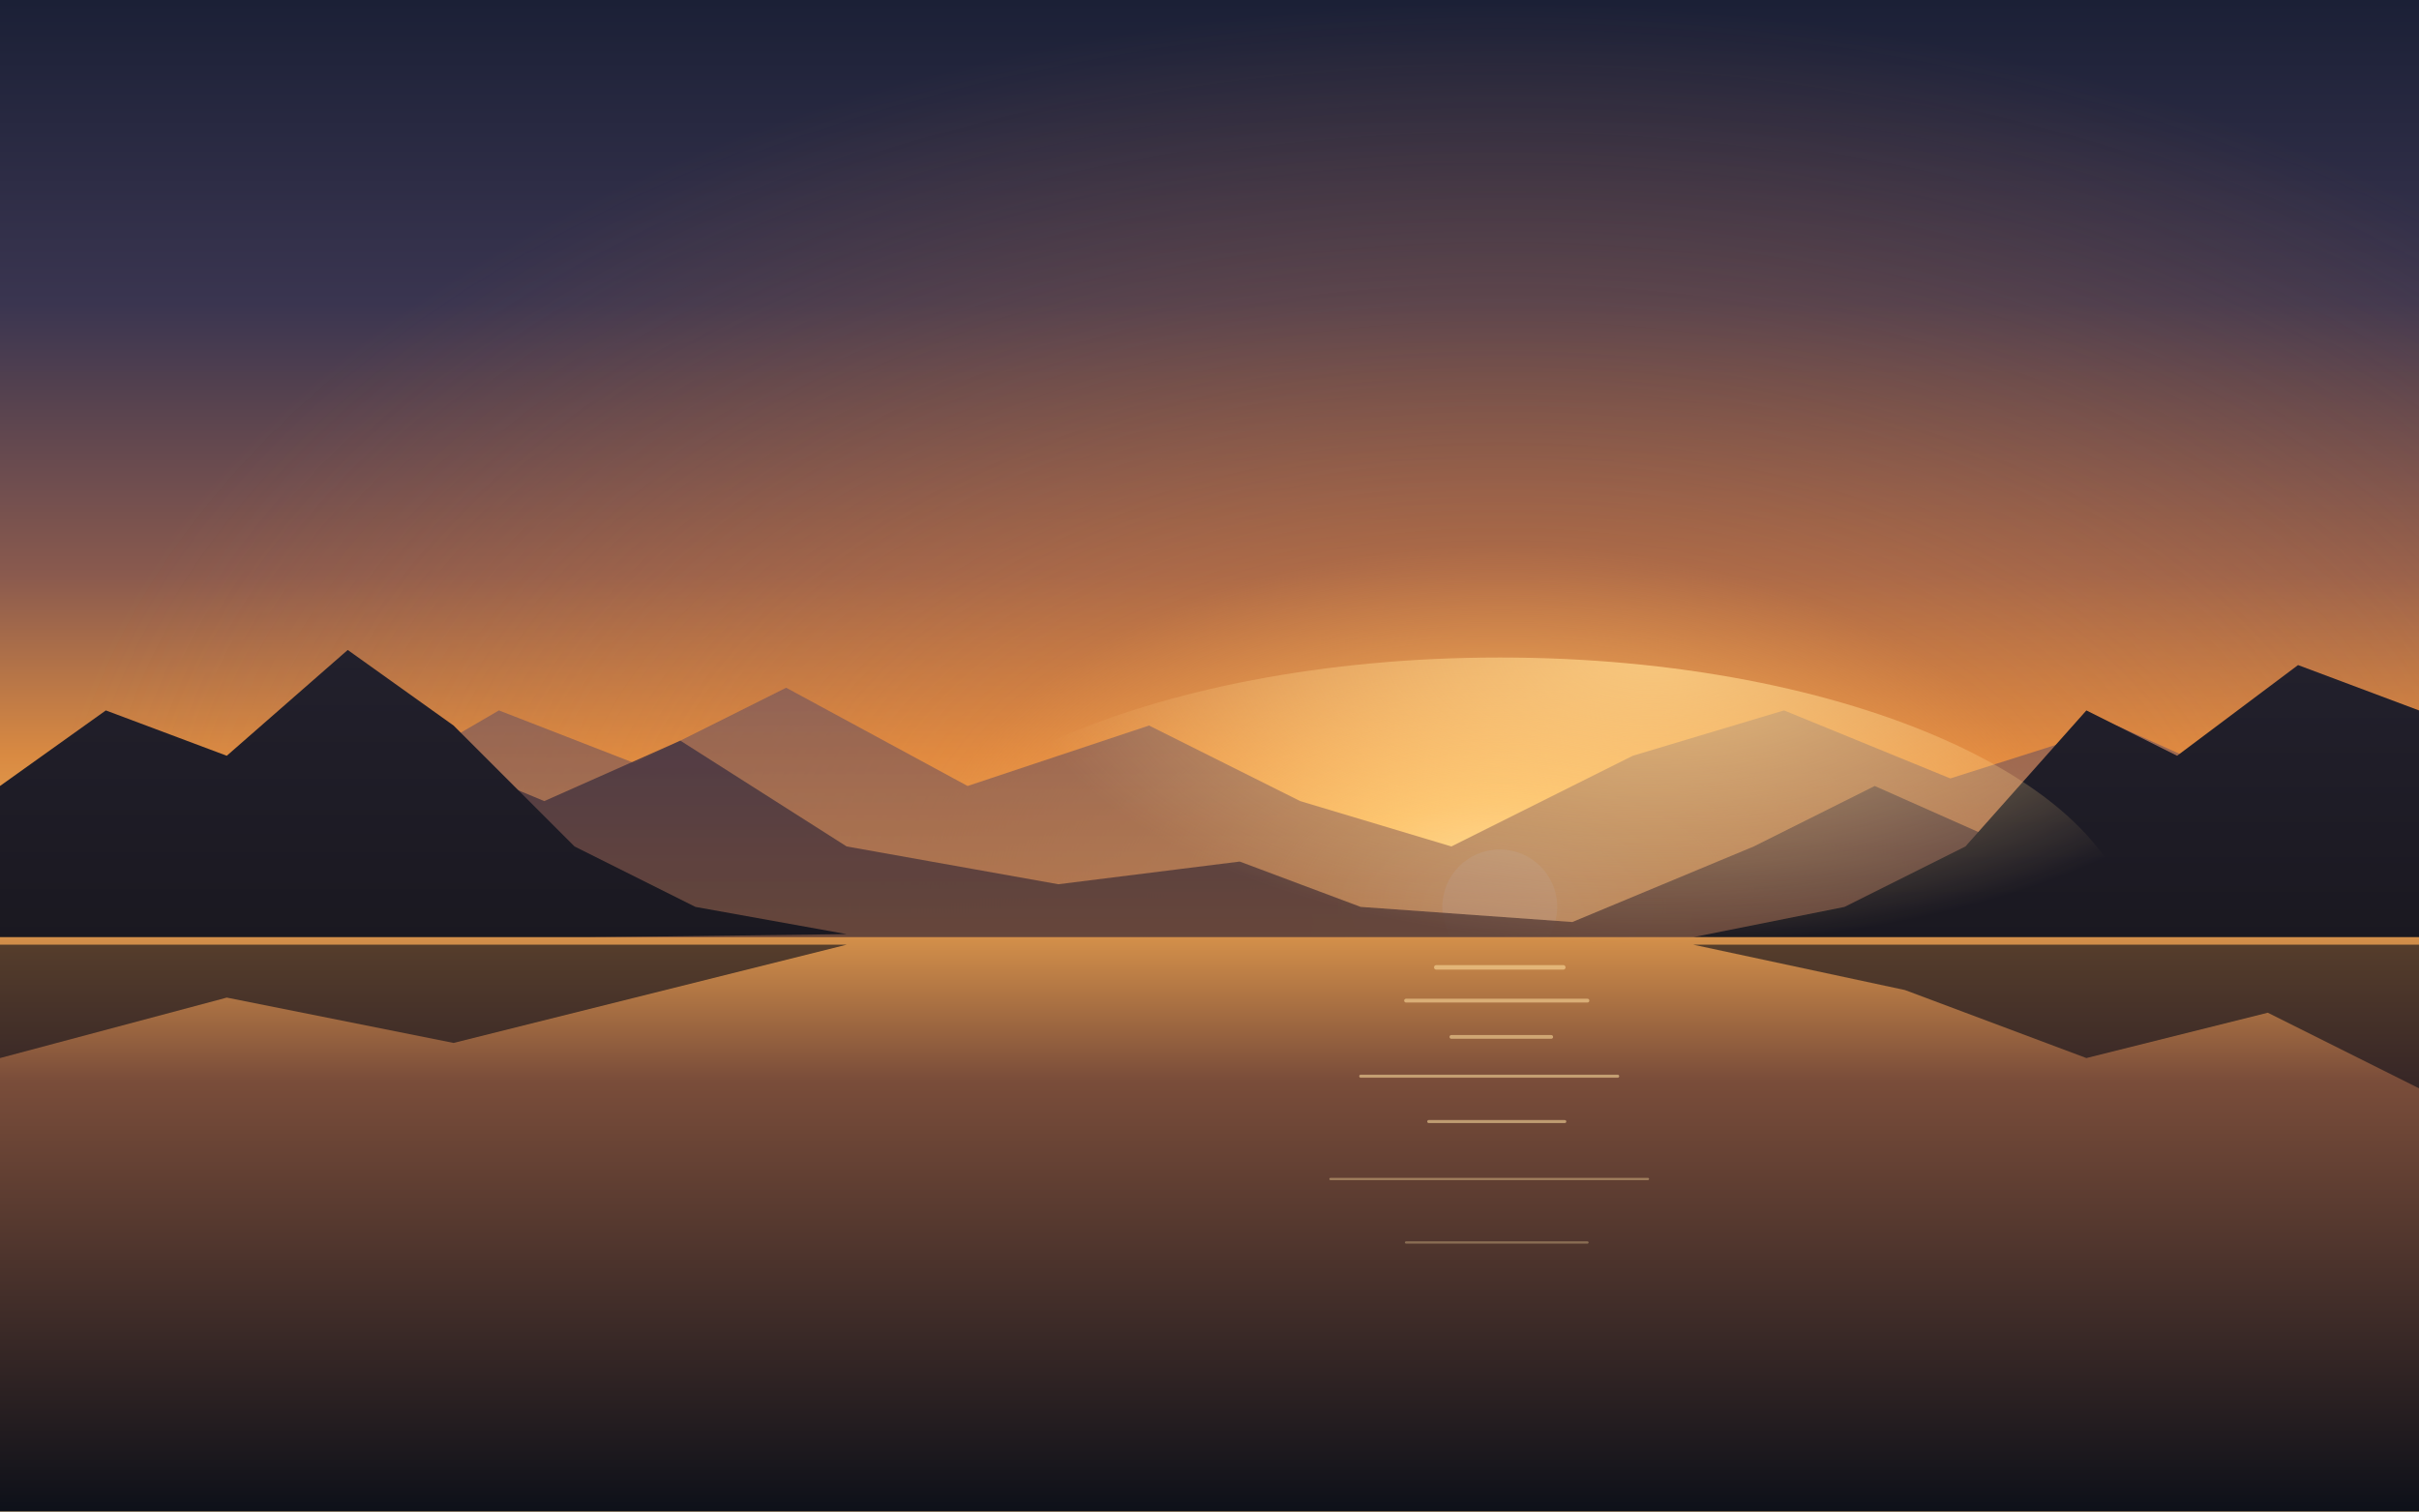
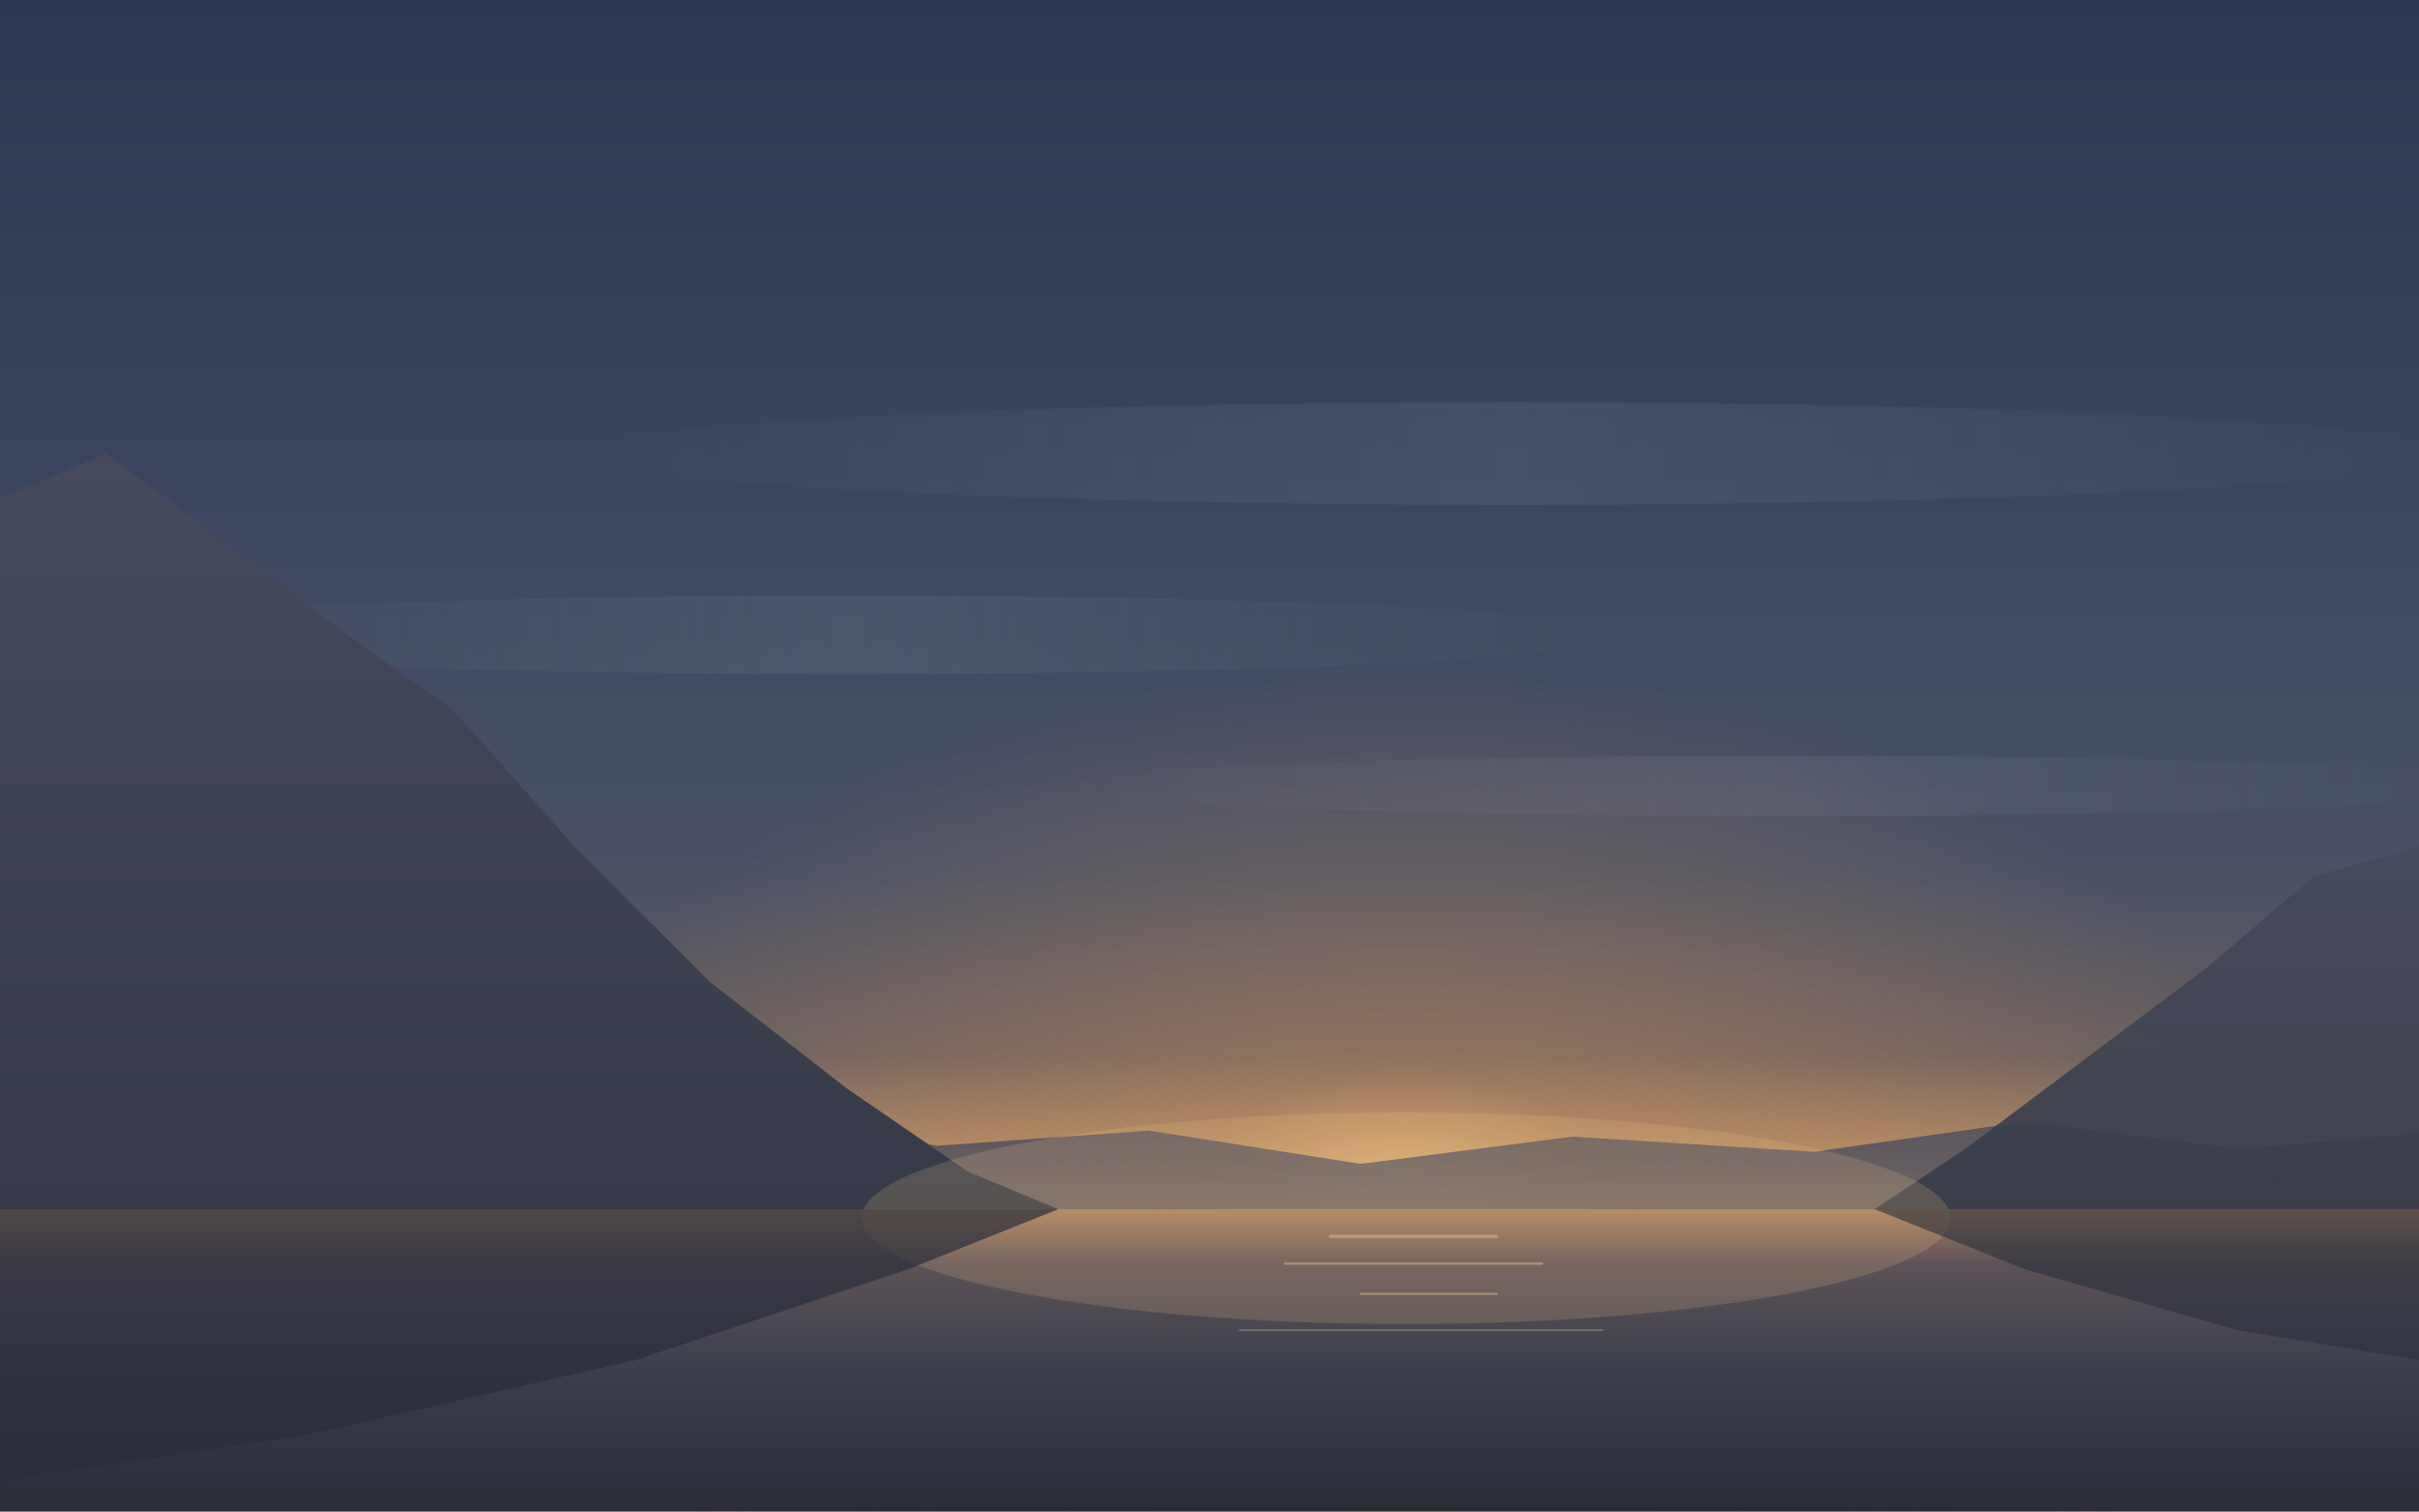
<svg xmlns="http://www.w3.org/2000/svg" viewBox="0 0 1600 1000" preserveAspectRatio="xMidYMid slice">
  <defs>
    <linearGradient id="sky" x1="0" y1="0" x2="0" y2="1">
-       <stop offset="0" stop-color="#1b2036" />
-       <stop offset="0.2" stop-color="#3a3550" />
-       <stop offset="0.38" stop-color="#8a5a4e" />
-       <stop offset="0.5" stop-color="#d98a42" />
-       <stop offset="0.62" stop-color="#f6bd62" />
+       <stop offset="0" stop-color="#2c3650" />
+       <stop offset="0.35" stop-color="#3c475f" />
+       <stop offset="0.58" stop-color="#4a5163" />
+       <stop offset="0.7" stop-color="#6a5f60" />
+       <stop offset="0.77" stop-color="#b48a63" />
+       <stop offset="0.8" stop-color="#d9a86e" />
    </linearGradient>
-     <radialGradient id="sun" cx="0.62" cy="0.6" r="0.6">
-       <stop offset="0" stop-color="#ffe6a8" stop-opacity="1" />
-       <stop offset="0.12" stop-color="#ffc56b" stop-opacity="0.9" />
-       <stop offset="0.4" stop-color="#f08a3c" stop-opacity="0.35" />
-       <stop offset="1" stop-color="#f08a3c" stop-opacity="0" />
+     <radialGradient id="glow" cx="0.58" cy="0.8" r="0.36">
+       <stop offset="0" stop-color="#f3c88a" stop-opacity="0.75" />
+       <stop offset="0.25" stop-color="#d99a5e" stop-opacity="0.35" />
+       <stop offset="1" stop-color="#d99a5e" stop-opacity="0" />
    </radialGradient>
    <linearGradient id="lake" x1="0" y1="0" x2="0" y2="1">
-       <stop offset="0" stop-color="#d4904a" />
-       <stop offset="0.25" stop-color="#7a4d3a" />
-       <stop offset="1" stop-color="#0d1019" />
+       <stop offset="0" stop-color="#a98060" />
+       <stop offset="0.18" stop-color="#5d5258" />
+       <stop offset="0.55" stop-color="#3a3e4a" />
+       <stop offset="1" stop-color="#2a2d36" />
    </linearGradient>
-     <radialGradient id="glint" cx="0.62" cy="0" r="0.5">
-       <stop offset="0" stop-color="#ffd58a" stop-opacity="0.8" />
-       <stop offset="1" stop-color="#ffd58a" stop-opacity="0" />
-     </radialGradient>
-     <linearGradient id="m1" x1="0" y1="0" x2="0" y2="1">
-       <stop offset="0" stop-color="#7e5a5a" />
-       <stop offset="1" stop-color="#a26a4c" />
+     <linearGradient id="far" x1="0" y1="0" x2="0" y2="1">
+       <stop offset="0" stop-color="#4a4e5e" />
+       <stop offset="1" stop-color="#5e5a62" />
    </linearGradient>
-     <linearGradient id="m2" x1="0" y1="0" x2="0" y2="1">
-       <stop offset="0" stop-color="#4a3843" />
-       <stop offset="1" stop-color="#5e4038" />
+     <linearGradient id="near" x1="0" y1="0" x2="0" y2="1">
+       <stop offset="0" stop-color="#454a5b" />
+       <stop offset="1" stop-color="#363a48" />
    </linearGradient>
-     <linearGradient id="m3" x1="0" y1="0" x2="0" y2="1">
-       <stop offset="0" stop-color="#22202c" />
-       <stop offset="1" stop-color="#1a1820" />
+     <linearGradient id="cloud" x1="0" y1="0" x2="1" y2="0">
+       <stop offset="0" stop-color="#8a8fa0" stop-opacity="0" />
+       <stop offset="0.5" stop-color="#8a8fa0" stop-opacity="0.16" />
+       <stop offset="1" stop-color="#8a8fa0" stop-opacity="0" />
    </linearGradient>
  </defs>
  <rect width="1600" height="1000" fill="url(#sky)" />
-   <rect width="1600" height="1000" fill="url(#sun)" />
-   <circle cx="992" cy="600" r="38" fill="#fff1c9" opacity="0.95" />
-   <path d="M0 560 L120 520 L210 540 L330 470 L420 505 L520 455 L640 520 L760 480 L860 530 L960 560 L1080 500 L1180 470 L1290 515 L1400 480 L1500 525 L1600 500 L1600 620 L0 620 Z" fill="url(#m1)" opacity="0.75" />
-   <path d="M0 590 L90 560 L180 575 L300 505 L360 530 L450 490 L560 560 L700 585 L820 570 L900 600 L1040 610 L1160 560 L1240 520 L1330 560 L1440 530 L1530 570 L1600 555 L1600 625 L0 625 Z" fill="url(#m2)" opacity="0.9" />
-   <path d="M0 520 L70 470 L150 500 L230 430 L300 480 L380 560 L460 600 L560 618 L0 625 Z" fill="url(#m3)" />
-   <path d="M1600 470 L1520 440 L1440 500 L1380 470 L1300 560 L1220 600 L1120 620 L1600 625 Z" fill="url(#m3)" />
-   <rect y="620" width="1600" height="380" fill="url(#lake)" />
-   <ellipse cx="992" cy="625" rx="420" ry="190" fill="url(#glint)" />
-   <g stroke="#ffe0a0" stroke-linecap="round" opacity="0.55">
-     <path d="M950 640h84" stroke-width="3" />
-     <path d="M930 662h120" stroke-width="2.5" />
-     <path d="M960 686h66" stroke-width="2.5" />
-     <path d="M900 712h170" stroke-width="2" />
-     <path d="M945 742h90" stroke-width="2" />
-     <path d="M880 780h210" stroke-width="1.5" opacity="0.7" />
-     <path d="M930 822h120" stroke-width="1.5" opacity="0.6" />
+   <ellipse cx="1000" cy="300" rx="620" ry="34" fill="url(#cloud)" />
+   <ellipse cx="560" cy="420" rx="520" ry="26" fill="url(#cloud)" />
+   <ellipse cx="1180" cy="520" rx="480" ry="20" fill="url(#cloud)" />
+   <rect width="1600" height="1000" fill="url(#glow)" />
+   <path d="M0 770 L160 745 L300 760 L470 735 L620 758 L760 748 L900 770 L1040 752 L1200 762 L1340 742 L1480 760 L1600 750 L1600 800 L0 800 Z" fill="url(#far)" opacity="0.85" />
+   <path d="M0 330 L70 300 L150 360 L230 420 L300 470 L380 560 L470 650 L560 720 L640 775 L700 800 L0 800 Z" fill="url(#near)" />
+   <path d="M1600 560 L1530 580 L1460 640 L1380 700 L1300 760 L1240 800 L1600 800 Z" fill="url(#near)" opacity="0.9" />
+   <rect y="800" width="1600" height="200" fill="url(#lake)" />
+   <ellipse cx="930" cy="806" rx="360" ry="70" fill="#f0c387" opacity="0.18" />
+   <g stroke="#f2cf98" stroke-linecap="round" opacity="0.4">
+     <path d="M880 818h110" stroke-width="2" />
+     <path d="M850 836h170" stroke-width="1.6" />
+     <path d="M900 856h90" stroke-width="1.4" />
+     <path d="M820 880h240" stroke-width="1.2" opacity="0.7" />
  </g>
-   <path d="M0 625 L560 625 L460 650 L300 690 L150 660 L0 700 Z" fill="#14131b" opacity="0.65" />
-   <path d="M1600 625 L1120 625 L1260 655 L1380 700 L1500 670 L1600 720 Z" fill="#14131b" opacity="0.65" />
+   <path d="M0 800 L700 800 L600 840 L420 900 L200 950 L0 980 Z" fill="#2a2e3a" opacity="0.7" />
+   <path d="M1600 800 L1240 800 L1340 840 L1480 880 L1600 900 Z" fill="#2a2e3a" opacity="0.6" />
</svg>
